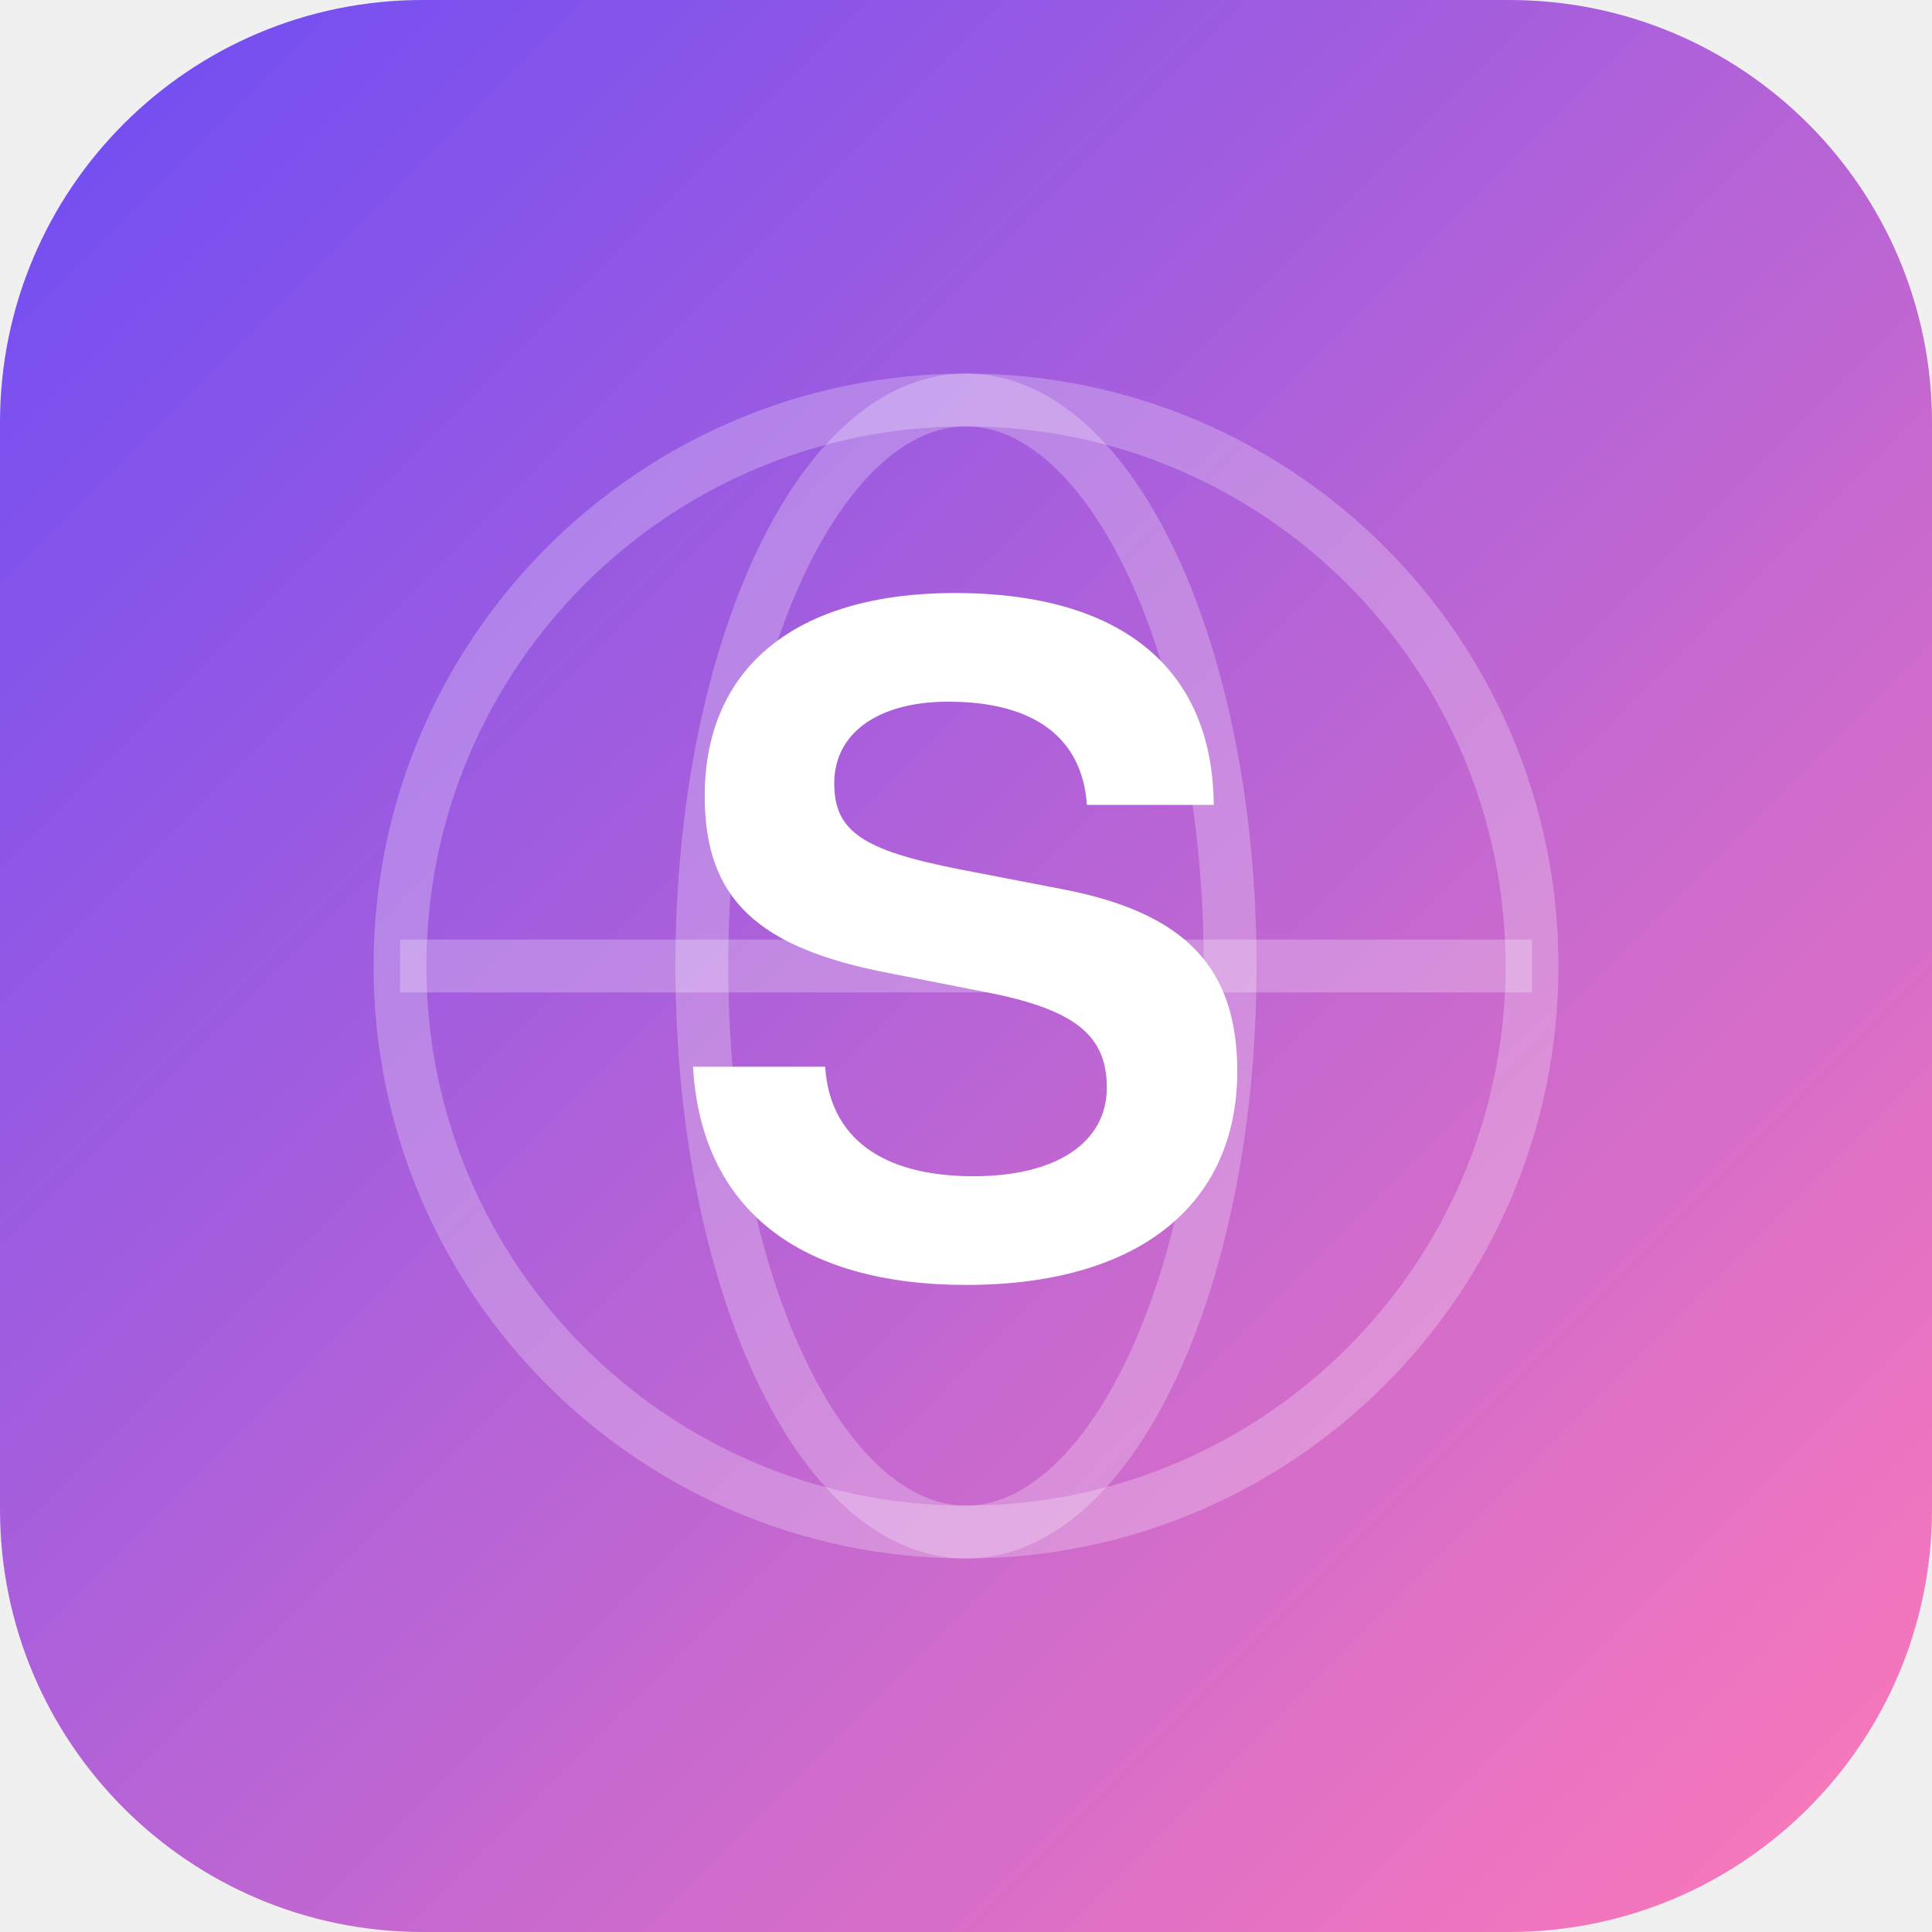
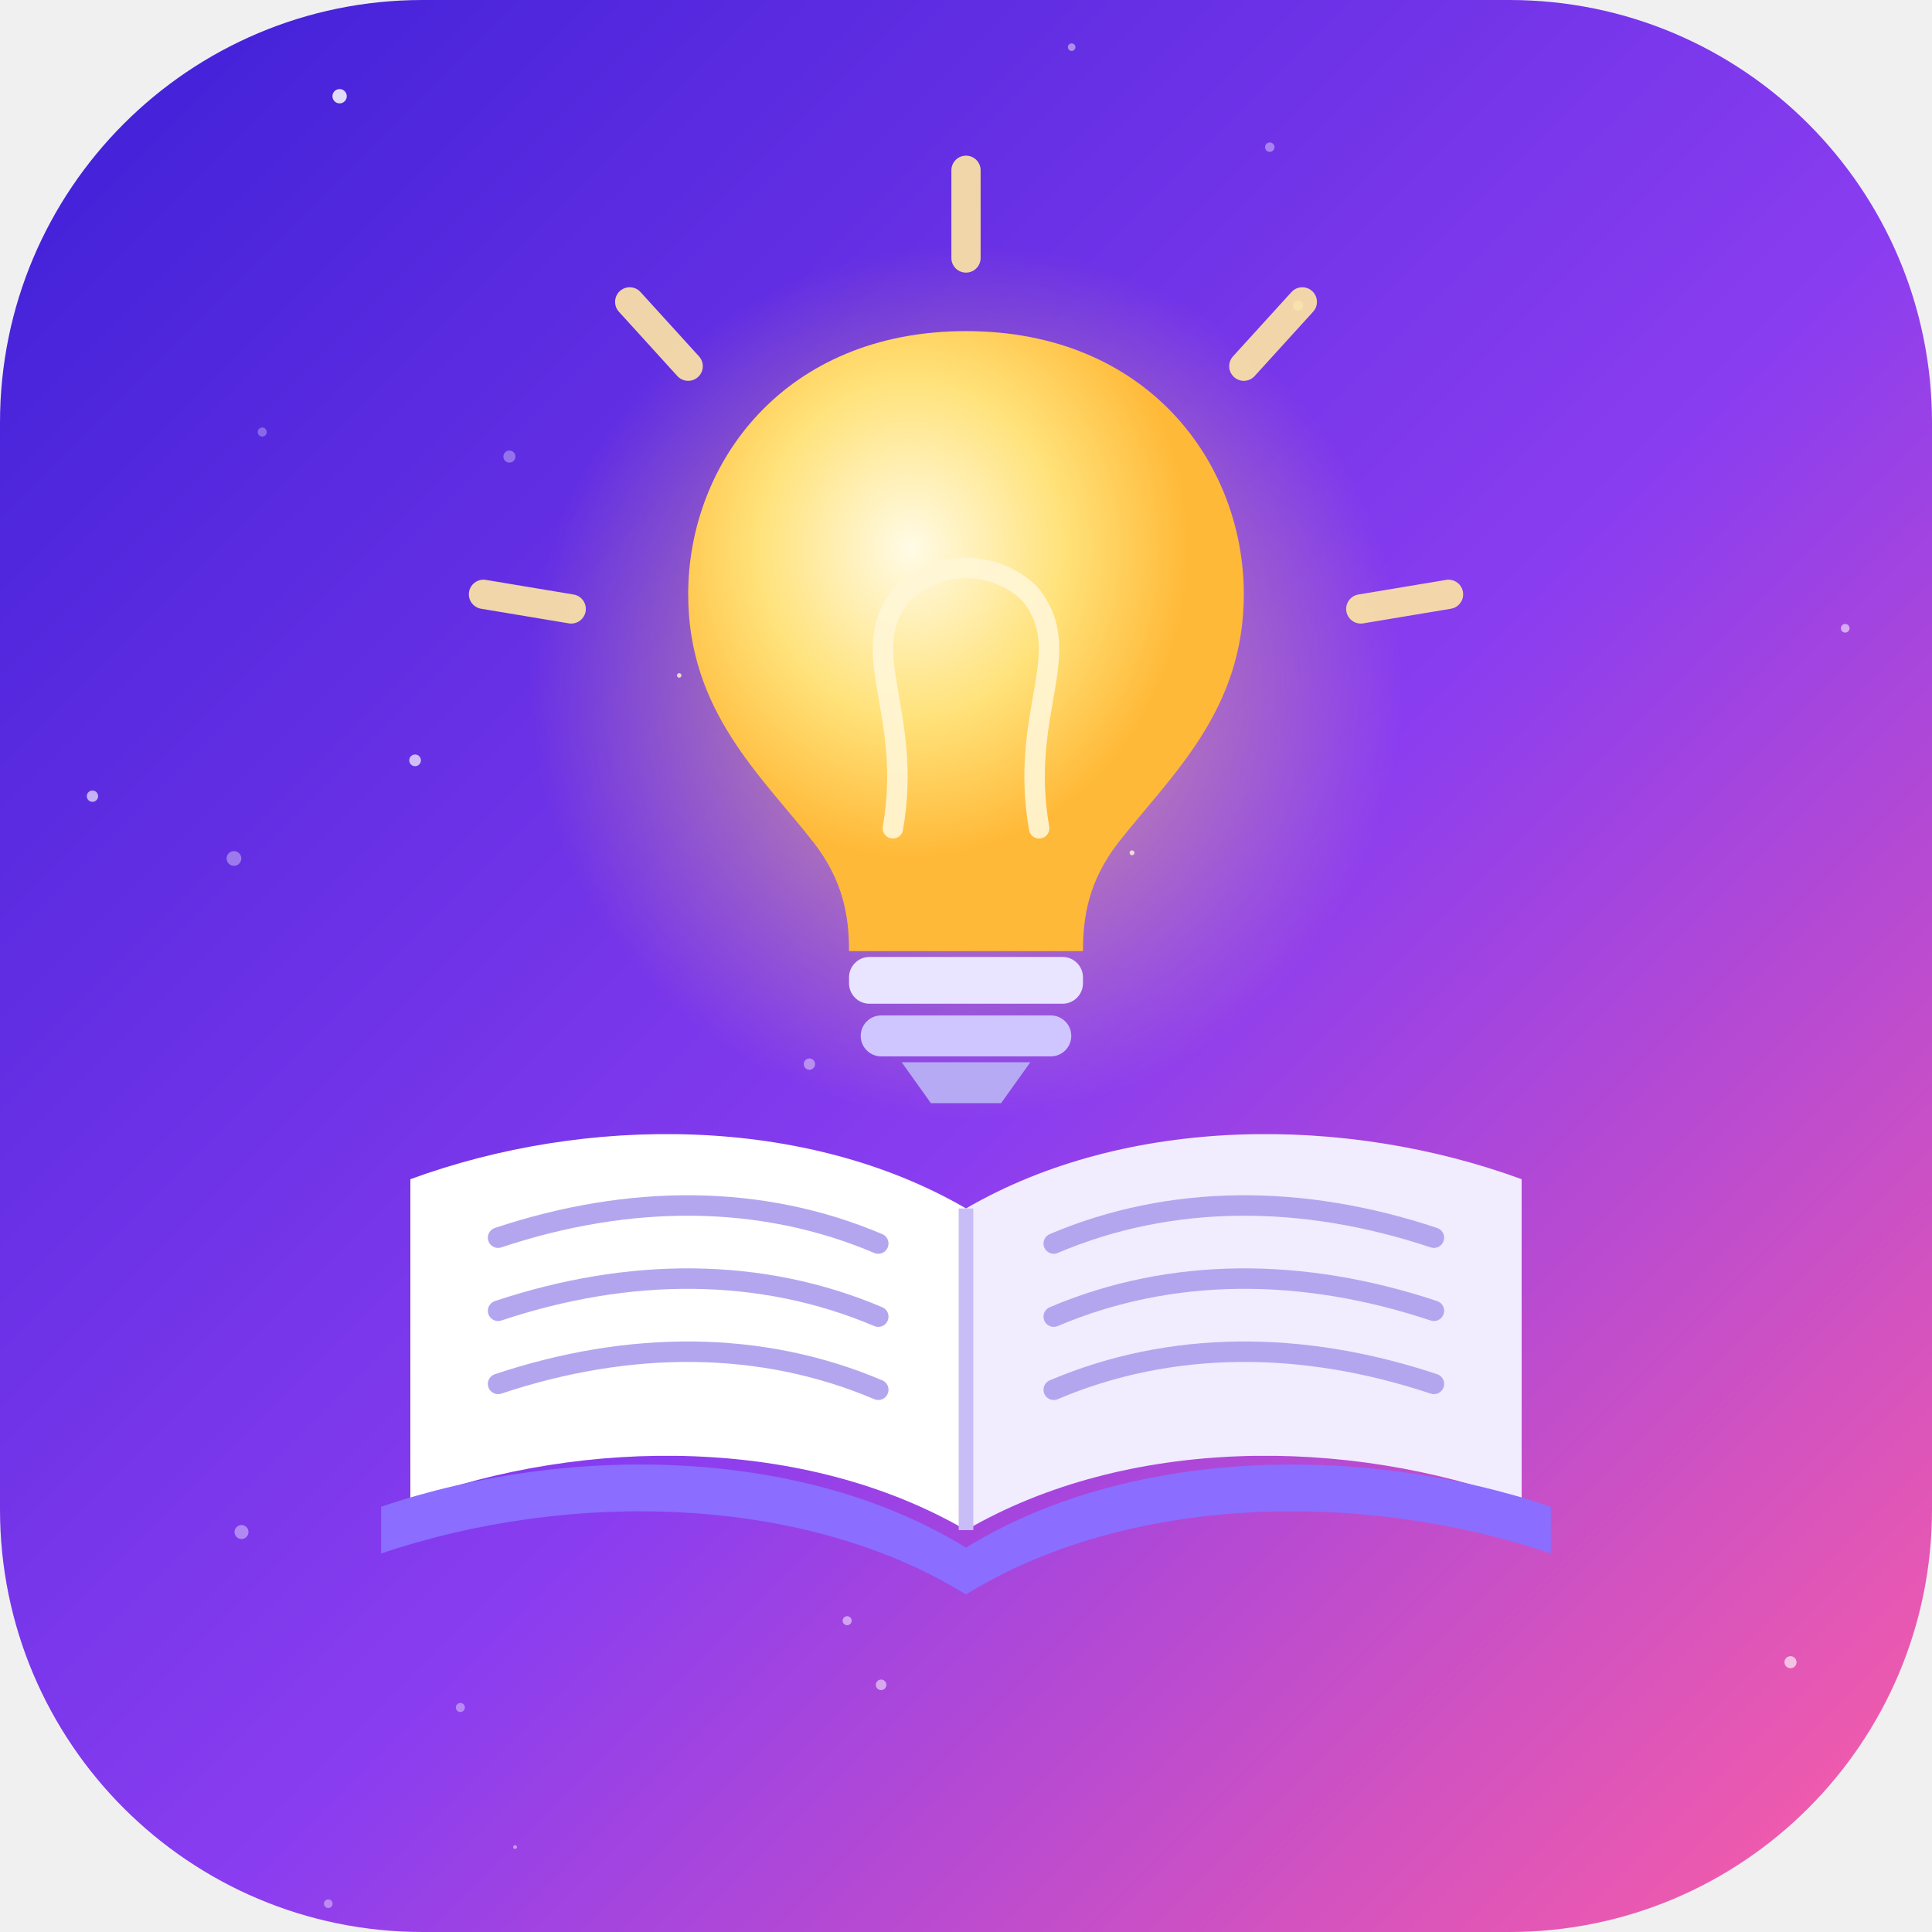
- <svg xmlns="http://www.w3.org/2000/svg" viewBox="0 0 512 512">
+ <svg xmlns="http://www.w3.org/2000/svg" width="1024" height="1024" viewBox="0 0 1024 1024">
  <defs>
-     <linearGradient id="g" x1="0" y1="0" x2="1" y2="1">
-       <stop offset="0" stop-color="#6c4cf5" />
-       <stop offset="1" stop-color="#ff7ab8" />
+     <linearGradient id="bg" x1="0" y1="0" x2="1" y2="1">
+       <stop offset="0" stop-color="#3b1fd6" />
+       <stop offset=".55" stop-color="#8a3df0" />
+       <stop offset="1" stop-color="#ff5fa2" />
    </linearGradient>
+     <radialGradient id="glow">
+       <stop offset="0" stop-color="#fff3b0" stop-opacity=".85" />
+       <stop offset=".5" stop-color="#ffd36e" stop-opacity=".35" />
+       <stop offset="1" stop-color="#ffd36e" stop-opacity="0" />
+     </radialGradient>
+     <radialGradient id="bulb" cx=".4" cy=".35">
+       <stop offset="0" stop-color="#fffbe6" />
+       <stop offset=".55" stop-color="#ffe27a" />
+       <stop offset="1" stop-color="#ffb938" />
+     </radialGradient>
+     <radialGradient id="vign" cx=".5" cy=".42" r=".75">
+       <stop offset=".55" stop-color="#000" stop-opacity="0" />
+       <stop offset="1" stop-color="#0a0520" stop-opacity=".55" />
+     </radialGradient>
  </defs>
-   <rect width="512" height="512" rx="112" fill="url(#g)" />
-   <circle cx="256" cy="256" r="150" fill="none" stroke="#fff" stroke-opacity=".25" stroke-width="14" />
-   <ellipse cx="256" cy="256" rx="70" ry="150" fill="none" stroke="#fff" stroke-opacity=".25" stroke-width="14" />
-   <line x1="106" y1="256" x2="406" y2="256" stroke="#fff" stroke-opacity=".25" stroke-width="14" />
-   <text x="256" y="335" text-anchor="middle" font-family="Helvetica, Arial, sans-serif" font-weight="800" font-size="240" fill="#fff">S</text>
+   <rect width="1024" height="1024" rx="224" fill="url(#bg)" />
+   <circle cx="502" cy="574" r="1.3" fill="#fff" opacity="0.40" />
+   <circle cx="454" cy="519" r="1.2" fill="#fff" opacity="0.78" />
+   <circle cx="604" cy="421" r="1.9" fill="#fff" opacity="0.72" />
+   <circle cx="673" cy="78" r="2.5" fill="#fff" opacity="0.39" />
+   <circle cx="688" cy="162" r="2.7" fill="#fff" opacity="0.54" />
+   <circle cx="180" cy="51" r="3.8" fill="#fff" opacity="0.83" />
+   <circle cx="124" cy="455" r="3.9" fill="#fff" opacity="0.36" />
+   <circle cx="429" cy="564" r="3.0" fill="#fff" opacity="0.42" />
+   <circle cx="174" cy="1009" r="2.3" fill="#fff" opacity="0.39" />
+   <circle cx="560" cy="338" r="1.5" fill="#fff" opacity="0.71" />
+   <circle cx="360" cy="358" r="1.2" fill="#fff" opacity="0.81" />
+   <circle cx="244" cy="905" r="2.4" fill="#fff" opacity="0.39" />
+   <circle cx="617" cy="411" r="3.3" fill="#fff" opacity="0.64" />
+   <circle cx="139" cy="229" r="2.4" fill="#fff" opacity="0.30" />
+   <circle cx="49" cy="422" r="3.0" fill="#fff" opacity="0.64" />
+   <circle cx="978" cy="333" r="2.3" fill="#fff" opacity="0.55" />
+   <circle cx="449" cy="859" r="2.4" fill="#fff" opacity="0.51" />
+   <circle cx="270" cy="242" r="3.2" fill="#fff" opacity="0.33" />
+   <circle cx="277" cy="785" r="3.6" fill="#fff" opacity="0.83" />
+   <circle cx="949" cy="881" r="3.2" fill="#fff" opacity="0.63" />
+   <circle cx="568" cy="25" r="2.0" fill="#fff" opacity="0.46" />
+   <circle cx="220" cy="403" r="3.1" fill="#fff" opacity="0.69" />
+   <circle cx="273" cy="979" r="1.0" fill="#fff" opacity="0.47" />
+   <circle cx="600" cy="452" r="1.3" fill="#fff" opacity="0.84" />
+   <circle cx="467" cy="893" r="2.8" fill="#fff" opacity="0.53" />
+   <circle cx="128" cy="812" r="3.7" fill="#fff" opacity="0.41" />
+   <g transform="translate(512,470) scale(1.55)">
+     <circle cx="0" cy="-70" r="150" fill="url(#glow)" />
+     <g stroke="#ffe8a3" stroke-width="10" stroke-linecap="round" opacity=".9">
+       <line x1="0" y1="-215" x2="0" y2="-245" />
+       <line x1="-95" y1="-178" x2="-115" y2="-200" />
+       <line x1="95" y1="-178" x2="115" y2="-200" />
+       <line x1="-135" y1="-95" x2="-165" y2="-100" />
+       <line x1="135" y1="-95" x2="165" y2="-100" />
+     </g>
+     <path d="M0,-190 C-62,-190 -95,-145 -95,-100 C-95,-60 -70,-38 -52,-15 C-42,-2 -40,10 -40,22 L40,22 C40,10 42,-2 52,-15 C70,-38 95,-60 95,-100 C95,-145 62,-190 0,-190 Z" fill="url(#bulb)" />
+     <path d="M-25,-20 C-18,-60 -38,-80 -22,-100 M25,-20 C18,-60 38,-80 22,-100 M-22,-100 C-10,-112 10,-112 22,-100" fill="none" stroke="#fff6d6" stroke-width="7" stroke-linecap="round" opacity=".9" />
+     <rect x="-40" y="24" width="80" height="16" rx="7" fill="#e9e4ff" />
+     <rect x="-36" y="44" width="72" height="14" rx="7" fill="#cfc6ff" />
+     <path d="M-22,60 L22,60 L12,74 L-12,74 Z" fill="#b7aaf5" />
+     <g transform="translate(0,150)">
+       <path d="M0,-40 C-55,-72 -130,-72 -190,-50 L-190,60 C-130,38 -55,38 0,70 Z" fill="#ffffff" />
+       <path d="M0,-40 C55,-72 130,-72 190,-50 L190,60 C130,38 55,38 0,70 Z" fill="#f1edff" />
+       <path d="M0,-40 L0,70" stroke="#c9bdf7" stroke-width="5" />
+       <g stroke="#b4a6ee" stroke-width="7" stroke-linecap="round">
+         <path d="M-160,-30 C-115,-45 -70,-45 -30,-28" fill="none" />
+         <path d="M-160,-5 C-115,-20 -70,-20 -30,-3" fill="none" />
+         <path d="M-160,20 C-115,5 -70,5 -30,22" fill="none" />
+         <path d="M30,-28 C70,-45 115,-45 160,-30" fill="none" />
+         <path d="M30,-3 C70,-20 115,-20 160,-5" fill="none" />
+         <path d="M30,22 C70,5 115,5 160,20" fill="none" />
+       </g>
+       <path d="M-200,62 C-135,40 -55,42 0,76 C55,42 135,40 200,62 L200,78 C135,56 55,58 0,92 C-55,58 -135,56 -200,78 Z" fill="#8b6dff" />
+     </g>
+   </g>
</svg>
